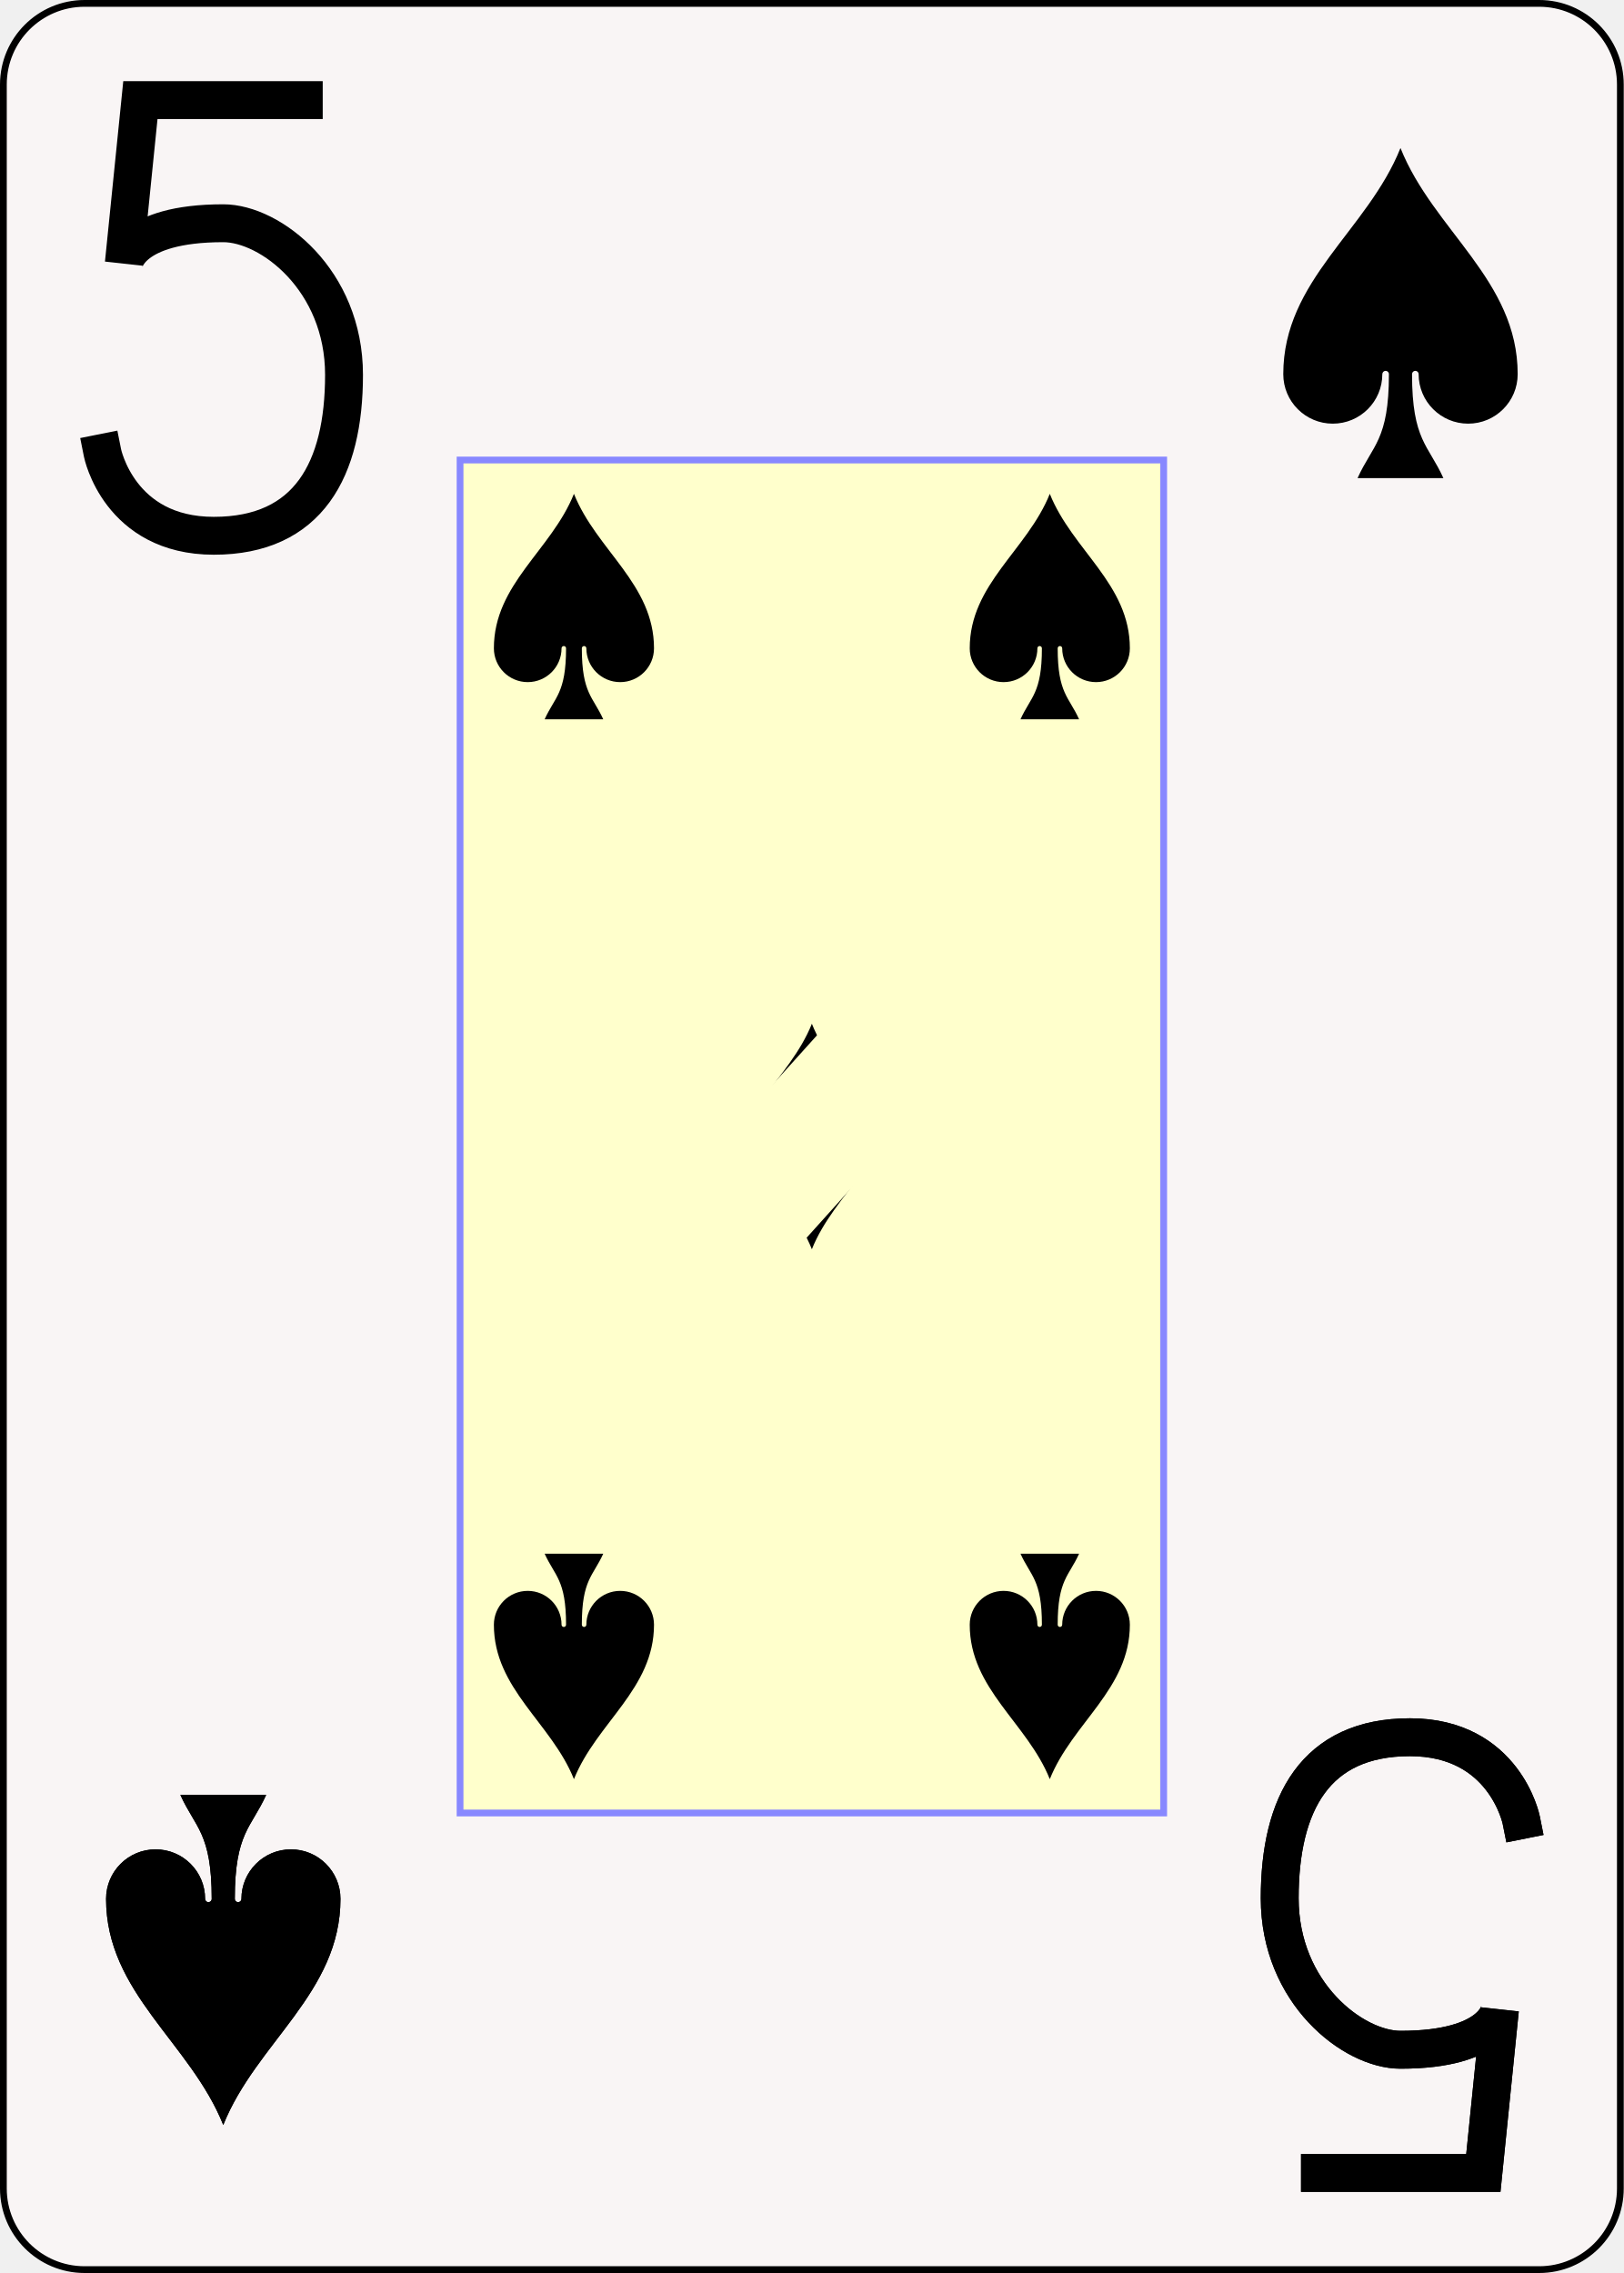
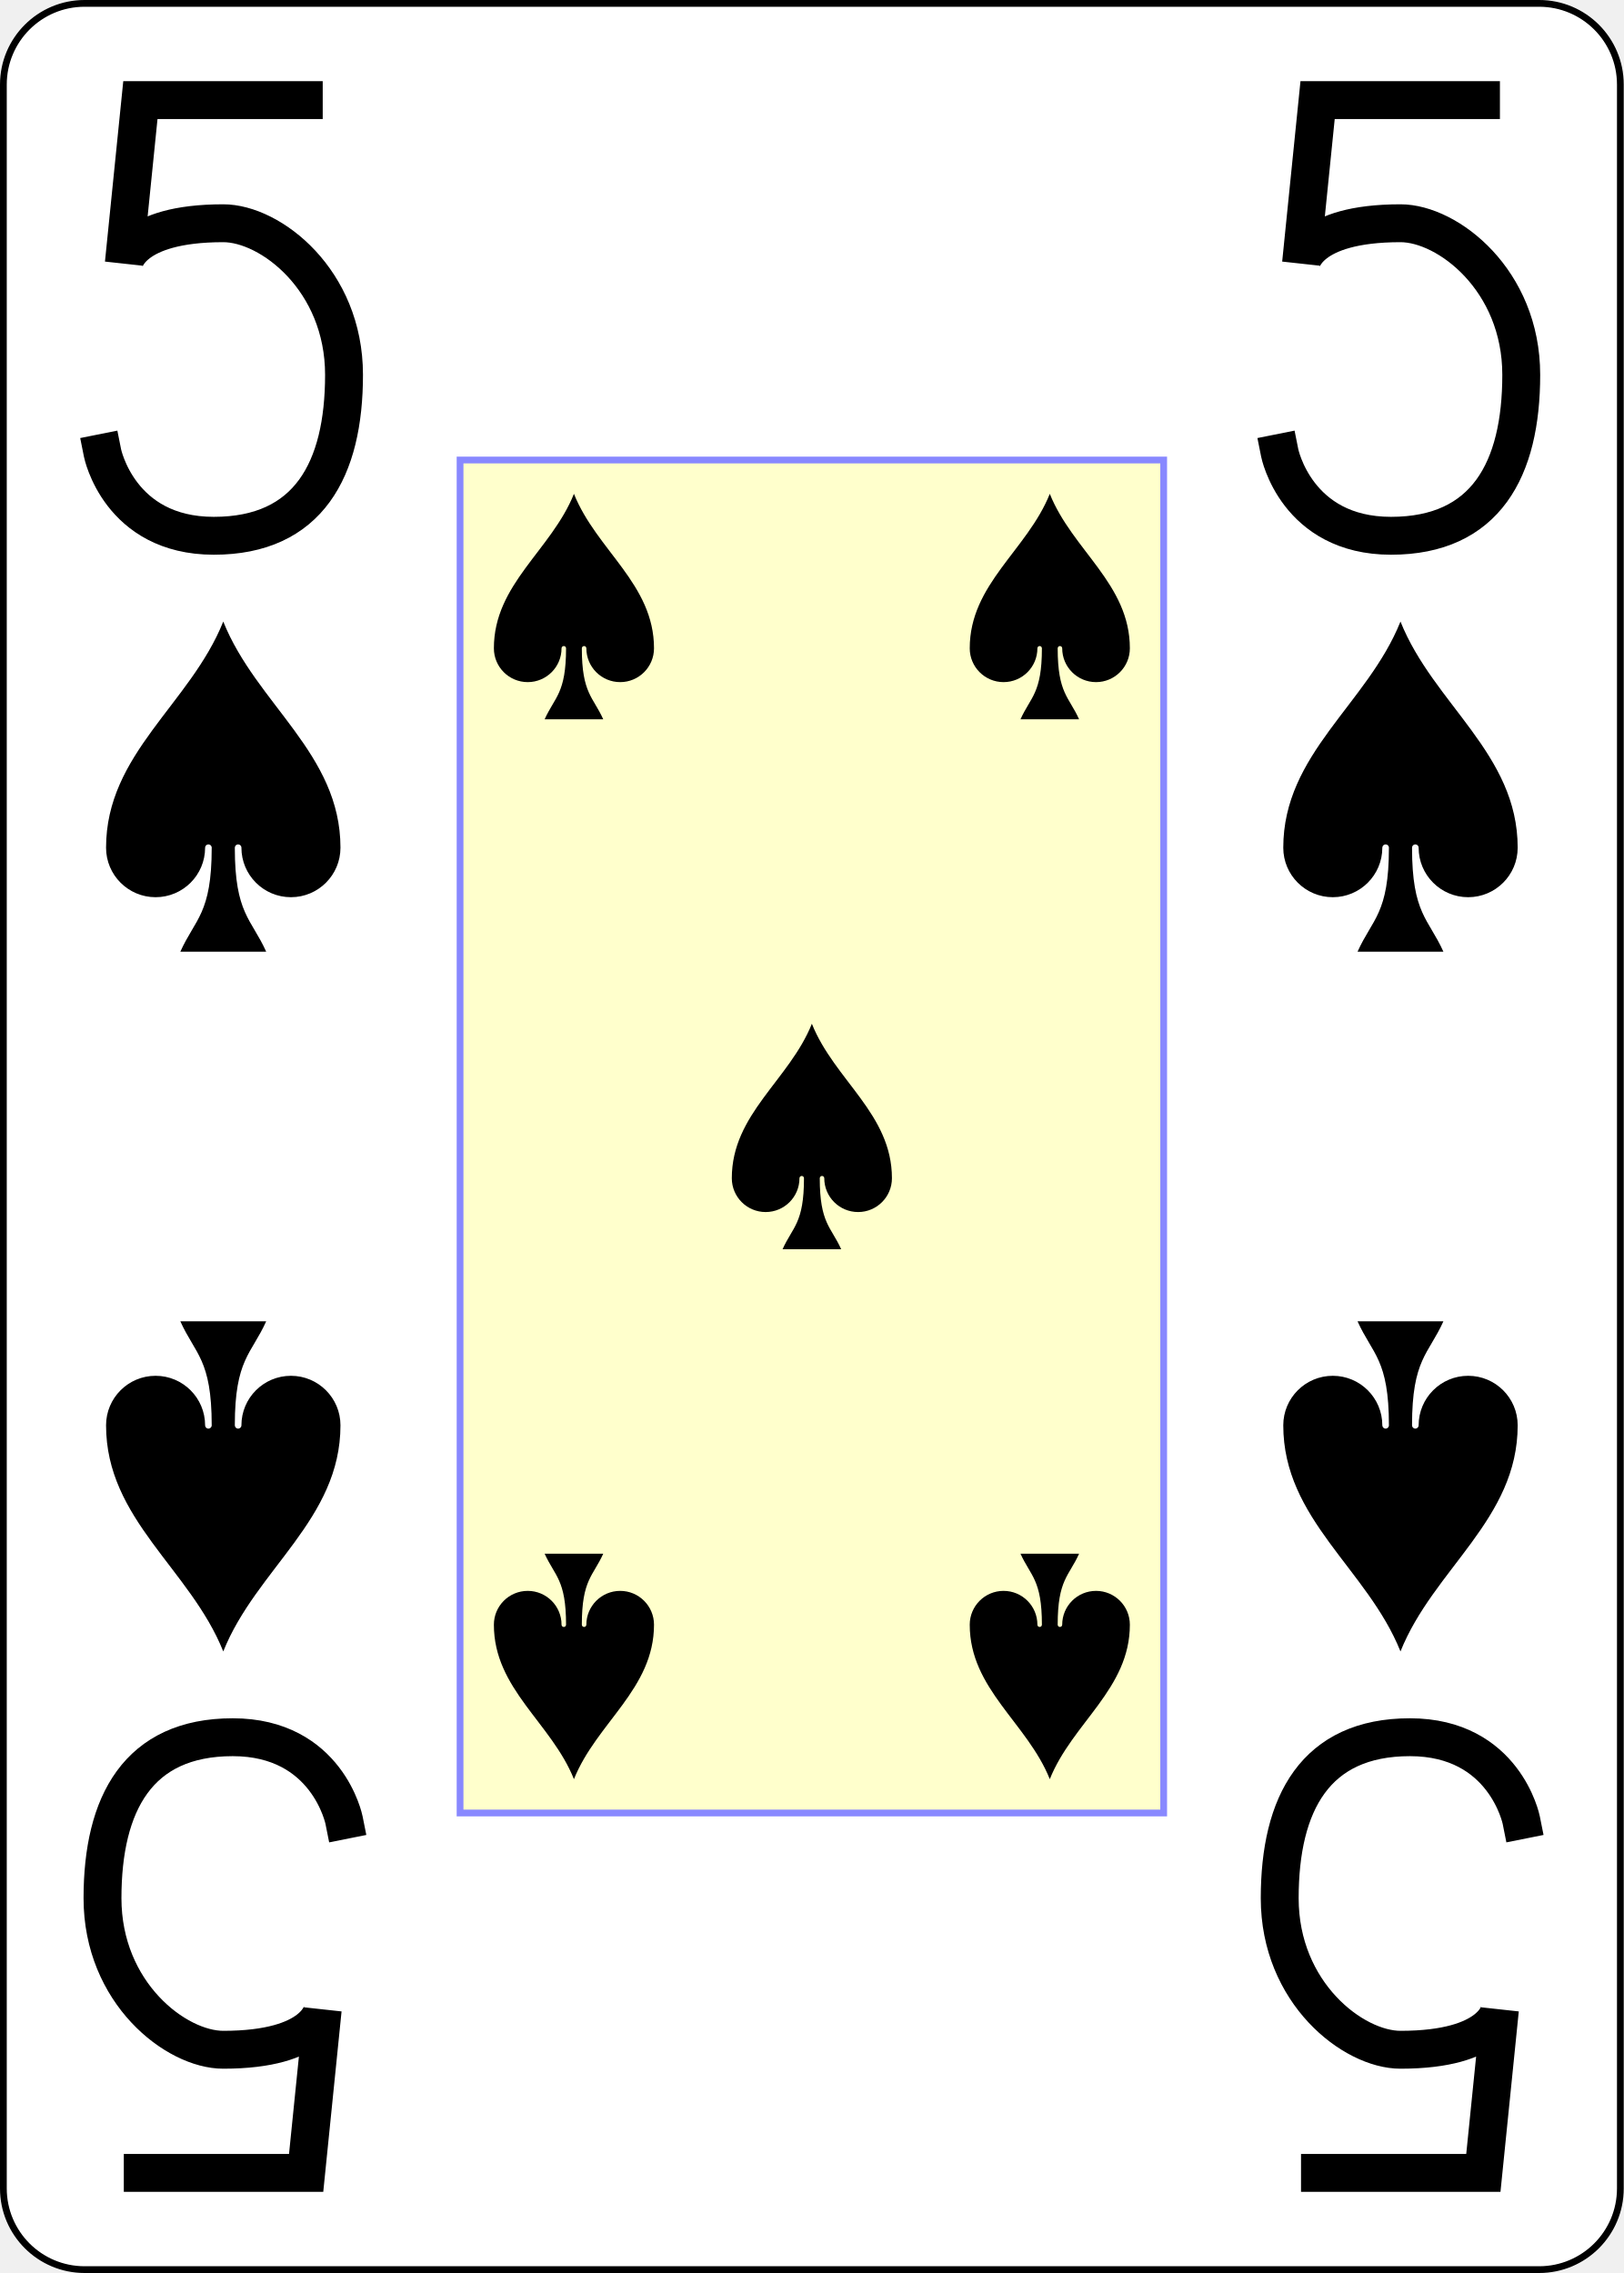
<svg xmlns="http://www.w3.org/2000/svg" xmlns:xlink="http://www.w3.org/1999/xlink" class="card" face="5S" height="3.5in" preserveAspectRatio="none" viewBox="-120 -168 240 336" width="2.5in">
-   <clipPath id="QS" clipPathUnits="objectBoundingBox">
-     <path d="M0 -0.103v1.2h0.58l-0.18 -0.5l0.18 -0.2l-0.18 -0.5z" />
-   </clipPath>
  <defs>
    <symbol id="SS5" viewBox="-600 -600 1200 1200" preserveAspectRatio="xMinYMid">
-       <rect x="-500" y="-500" width="1000" height="1000" opacity="0" />
      <path d="M0 -500C100 -250 355 -100 355 185A150 150 0 0 1 55 185A10 10 0 0 0 35 185C35 385 85 400 130 500L-130 500C-85 400 -35 385 -35 185A10 10 0 0 0 -55 185A150 150 0 0 1 -355 185C-355 -100 -100 -250 0 -500Z" fill="black" />
    </symbol>
    <symbol id="VS5" viewBox="-500 -500 1000 1000" preserveAspectRatio="xMinYMid">
      <path d="M170 -460L-175 -460L-210 -115C-210 -115 -200 -200 0 -200C100 -200 255 -80 255 120C255 320 180 460 -20 460C-220 460 -255 285 -255 285" stroke="black" stroke-width="80" stroke-linecap="square" stroke-miterlimit="1.5" fill="none" />
    </symbol>
    <rect id="XS5" width="104" height="200" x="-52" y="-100" />
  </defs>
-   <rect width="239" height="335" x="-119.5" y="-167.5" rx="12" ry="12" fill="#f9f5f5" stroke="black" />
+   <rect width="239" height="335" x="-119.5" y="-167.5" rx="12" ry="12" fill="white" stroke="black" />
  <use xlink:href="#XS5" width="104" height="200" stroke="#88f" fill="#FFC" />
  <use xlink:href="#VS5" height="70" width="70" x="-122" y="-156" />
-   <use xlink:href="#SS5" height="58.558" width="58.558" x="57.721" y="-151" />
-   <use xlink:href="#SS5" height="40" width="40" x="-55.167" y="-98.334" clip-path="url(#QS)" />
-   <use xlink:href="#SS5" height="40" width="40" x="15.167" y="-98.334" clip-path="url(#QS)" />
-   <use xlink:href="#SS5" height="40" width="40" x="-55.167" y="58.334" clip-path="url(#QS)" />
-   <use xlink:href="#SS5" height="40" width="40" x="15.167" y="58.334" clip-path="url(#QS)" />
-   <use xlink:href="#SS5" height="40" width="40" x="-20" y="-20" clip-path="url(#QS)" />
+   <use xlink:href="#VS5" height="70" width="70" x="52" y="-156" />
+   <use xlink:href="#SS5" height="58.558" width="58.558" x="-116.279" y="-81" />
+   <use xlink:href="#SS5" height="58.558" width="58.558" x="57.721" y="-81" />
+   <use xlink:href="#SS5" height="40" width="40" x="-55.167" y="-98.334" />
+   <use xlink:href="#SS5" height="40" width="40" x="15.167" y="-98.334" />
+   <use xlink:href="#SS5" height="40" width="40" x="-20" y="-20" />
  <g transform="rotate(180)">
    <use xlink:href="#VS5" height="70" width="70" x="-122" y="-156" />
-     <use xlink:href="#SS5" height="58.558" width="58.558" x="57.721" y="-151" />
-     <use xlink:href="#VS5" height="70" width="70" x="-122" y="-156" />
-     <use xlink:href="#SS5" height="58.558" width="58.558" x="57.721" y="-151" />
-     <use xlink:href="#SS5" height="40" width="40" x="-55.167" y="-98.334" clip-path="url(#QS)" />
-     <use xlink:href="#SS5" height="40" width="40" x="15.167" y="-98.334" clip-path="url(#QS)" />
-     <use xlink:href="#SS5" height="40" width="40" x="-55.167" y="58.334" clip-path="url(#QS)" />
-     <use xlink:href="#SS5" height="40" width="40" x="15.167" y="58.334" clip-path="url(#QS)" />
-     <use xlink:href="#SS5" height="40" width="40" x="-20" y="-20" clip-path="url(#QS)" />
+     <use xlink:href="#VS5" height="70" width="70" x="52" y="-156" />
+     <use xlink:href="#SS5" height="58.558" width="58.558" x="-116.279" y="-81" />
+     <use xlink:href="#SS5" height="58.558" width="58.558" x="57.721" y="-81" />
+     <use xlink:href="#SS5" height="40" width="40" x="-55.167" y="-98.334" />
+     <use xlink:href="#SS5" height="40" width="40" x="15.167" y="-98.334" />
  </g>
</svg>
